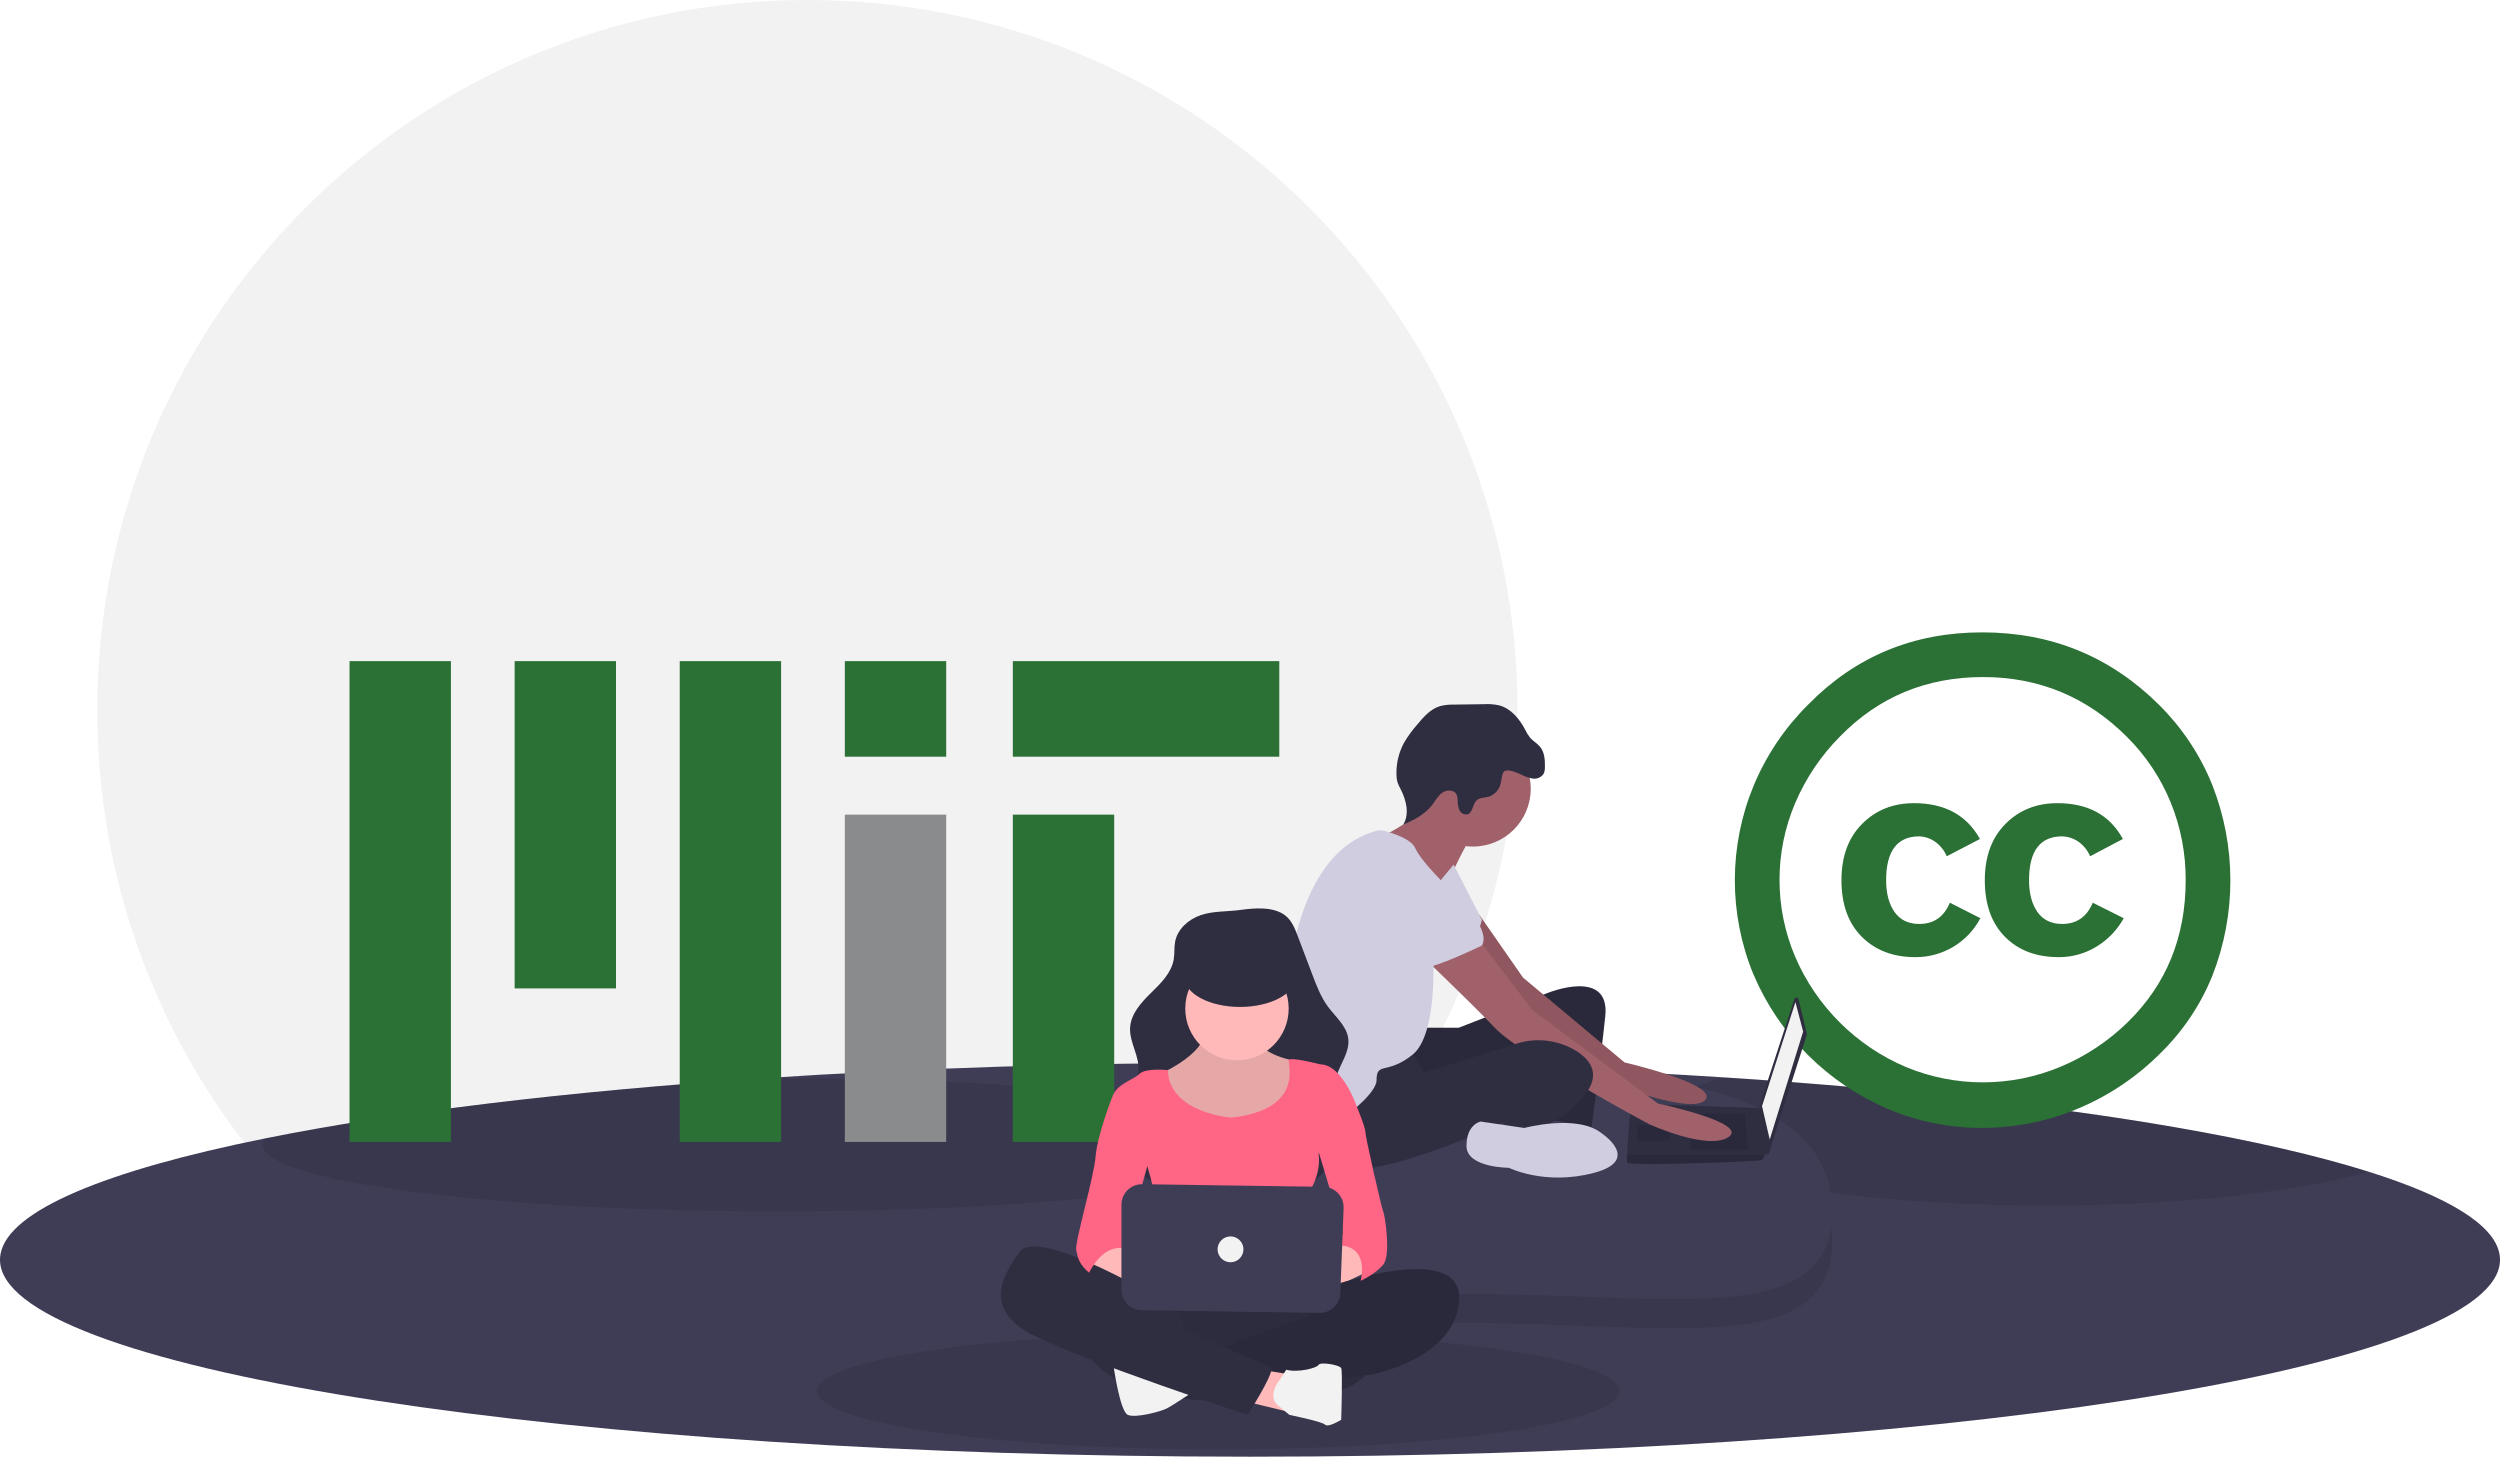
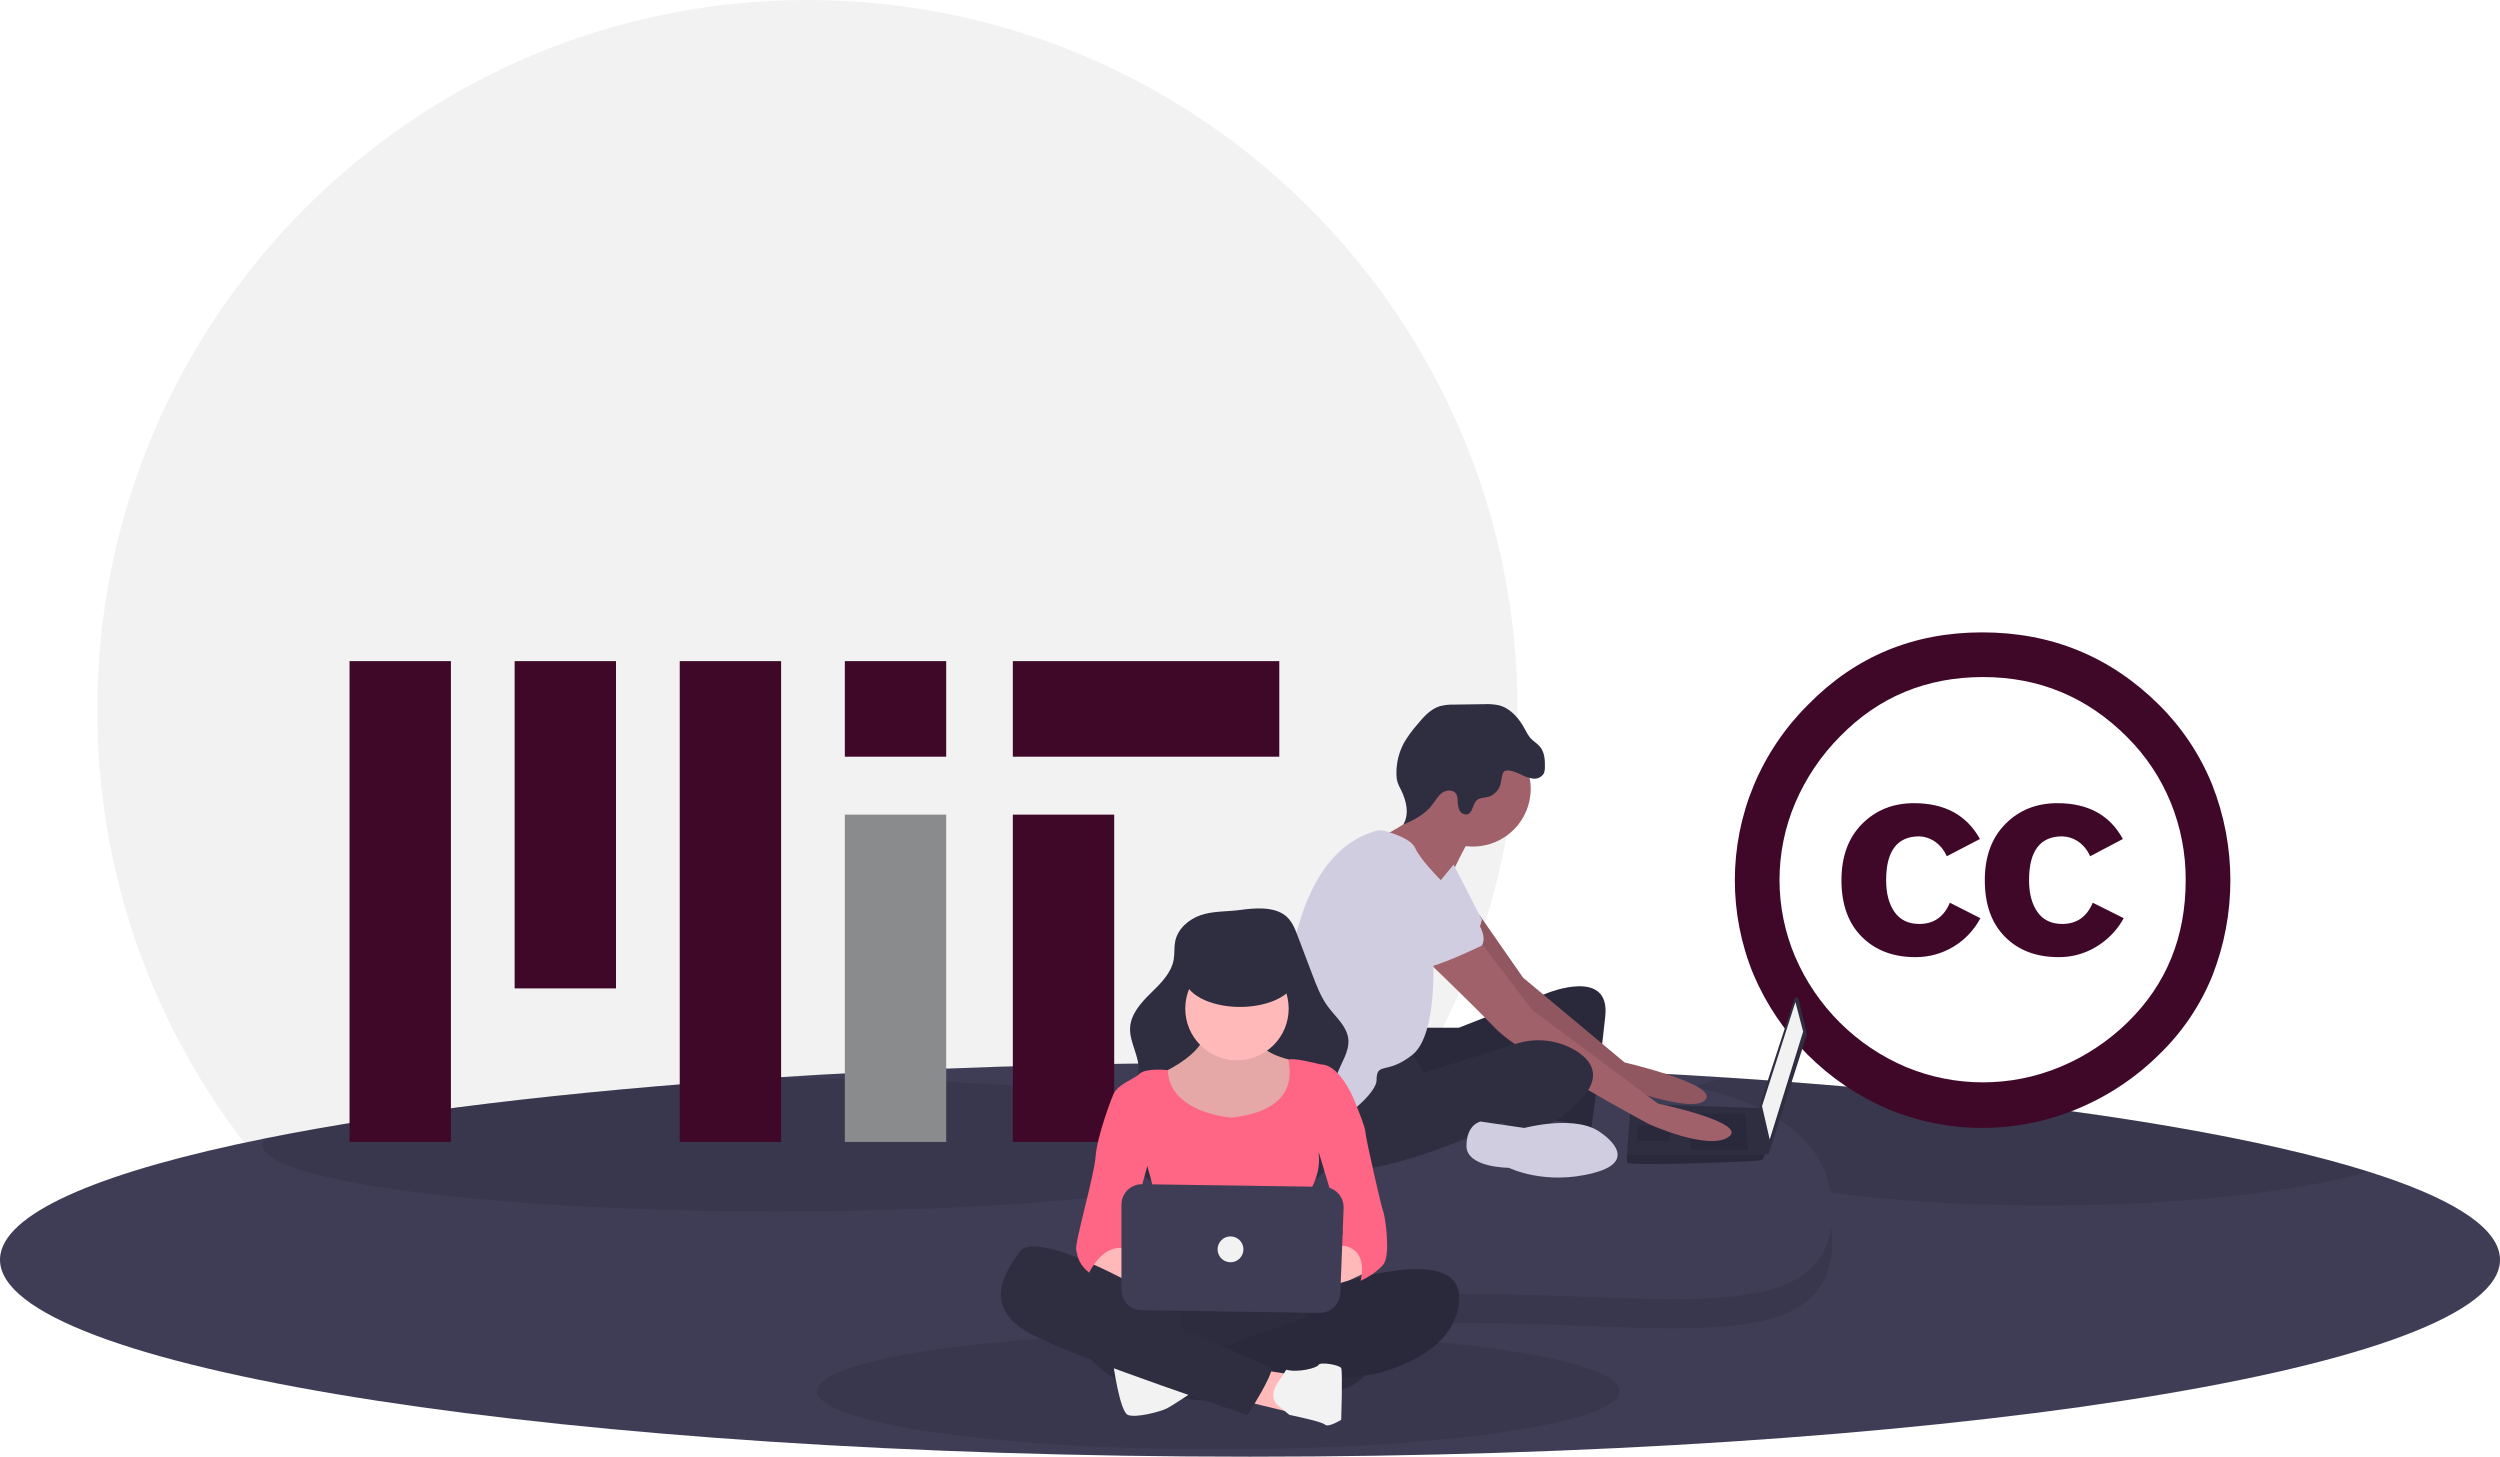
<svg xmlns="http://www.w3.org/2000/svg" id="a58ef234-55dd-4456-b368-278f056cc5c7" data-name="Layer 1" width="1028" height="598.997" viewBox="0 0 1028 598.997">
  <circle cx="332.005" cy="292.004" r="292.004" fill="#f2f2f2" />
  <path d="M1114,668.499a13.69,13.69,0,0,1-.17,2.12c-7.14,43.76-234.46,78.88-513.83,78.88s-506.69-35.12-513.83-78.88a13.675,13.675,0,0,1-.17-2.12c0-.2,0-.41.02-.61,0-.11.01-.21.01-.32a.489.489,0,0,0,.01-.12c.04-.45.1-.88.18-1.32,3.26-17.89,43.35-34.33,108.74-47.5,53.48-10.77,123.89-19.36,204.93-24.76,61.5-4.1,129.12-6.37,200.11-6.37,57.12,0,112.06,1.47,163.38,4.17h.02q16.11.855,31.74,1.87c71.33,4.62,134.63,11.69,185.63,20.54,31.37,5.45,58.1,11.58,79.19,18.22h.01c32.46,10.23,51.6,21.7,53.81,33.83.08.44.14.87.18,1.32a.487.487,0,0,0,.01.12c0,.11.01.21.01.32C1114,668.089,1114,668.299,1114,668.499Z" transform="translate(-86 -150.5013)" fill="#3f3d56" />
  <ellipse cx="501" cy="571.997" rx="165" ry="24" opacity="0.1" />
  <path d="M1059.96,632.299c-5.77,1.65-12.27,3.18-19.4,4.58-29.36,5.78-69.42,9.33-113.53,9.33-49.28,0-93.45-4.43-123.38-11.44-24.84-5.82-39.88-13.39-39.88-21.7,0-7.3,11.64-14.06,31.37-19.53,71.33,4.62,134.63,11.69,185.63,20.54C1012.14,619.529,1038.87,625.659,1059.96,632.299Z" transform="translate(-86 -150.5013)" opacity="0.1" />
  <path d="M618,621.249c0,15.13-94.92,27.4-212,27.4s-212-12.27-212-27.4a4.372,4.372,0,0,1,.96-2.62c53.48-10.77,123.89-19.36,204.93-24.76q3.045-.015,6.11-.01C523.08,593.859,618,606.119,618,621.249Z" transform="translate(-86 -150.5013)" opacity="0.1" />
-   <rect x="416.472" y="334.975" width="41.685" height="134.584" fill="#2b7035" />
-   <rect x="279.506" y="271.851" width="41.685" height="197.708" fill="#2b7035" />
-   <rect x="143.73" y="271.851" width="41.685" height="197.708" fill="#2b7035" />
-   <rect x="211.618" y="271.851" width="41.685" height="134.584" fill="#2b7035" />
-   <rect x="347.393" y="271.851" width="41.685" height="39.303" fill="#2b7035" />
+   <rect x="416.472" y="334.975" width="41.685" height="134.584" fill="#3f0829" />
+   <rect x="279.506" y="271.851" width="41.685" height="197.708" fill="#3f0829" />
+   <rect x="143.73" y="271.851" width="41.685" height="197.708" fill="#3f0829" />
+   <rect x="211.618" y="271.851" width="41.685" height="134.584" fill="#3f0829" />
+   <rect x="347.393" y="271.851" width="41.685" height="39.303" fill="#3f0829" />
  <rect x="347.393" y="334.975" width="41.685" height="134.584" fill="#8a8b8c" />
-   <rect x="416.472" y="271.851" width="109.573" height="39.303" fill="#2b7035" />
-   <path d="M901.062,410.53q42.748,0,72.774,29.839A97.983,97.983,0,0,1,995.668,473.208a107.346,107.346,0,0,1,.096,78.409,93.533,93.533,0,0,1-21.739,32.294,104.704,104.704,0,0,1-33.841,22.561,101.425,101.425,0,0,1-39.114,7.823,99.015,99.015,0,0,1-38.662-7.734A104.845,104.845,0,0,1,807.007,551.165a101.764,101.764,0,0,1,.089-77.594A102.307,102.307,0,0,1,829.565,440.185Q858.674,410.537,901.062,410.53Zm.369,18.377q-34.93,0-58.768,24.379A87.595,87.595,0,0,0,824.197,480.668a80.789,80.789,0,0,0,0,63.311,86.249,86.249,0,0,0,45.577,45.31,82.687,82.687,0,0,0,63.41-.089,87.995,87.995,0,0,0,27.741-18.374q23.831-23.287,23.828-58.405a83.659,83.659,0,0,0-6.186-32.02,81.465,81.465,0,0,0-18.002-26.929Q935.989,428.909,901.431,428.908Zm-1.277,66.591-13.649,7.097a14.006,14.006,0,0,0-5.365-6.368,12.087,12.087,0,0,0-5.916-1.818q-13.64,0-13.646,18.011,0,8.186,3.454,13.095,3.458,4.914,10.192,4.916,8.916,0,12.557-8.733l12.551,6.368a29.99,29.99,0,0,1-26.745,16.012q-13.644,0-22.016-8.37-8.367-8.367-8.367-23.284,0-14.557,8.46-23.105,8.458-8.549,21.38-8.552Q891.97,480.757,900.155,495.498Zm58.765,0-13.465,7.097a13.992,13.992,0,0,0-5.368-6.368,12.373,12.373,0,0,0-6.094-1.818q-13.644,0-13.649,18.011,0,8.186,3.458,13.095,3.453,4.914,10.192,4.916,8.907,0,12.548-8.733l12.735,6.368a31.277,31.277,0,0,1-11.274,11.736,29.398,29.398,0,0,1-15.464,4.276q-13.831,0-22.099-8.37-8.291-8.367-8.284-23.284,0-14.557,8.463-23.105,8.453-8.549,21.373-8.552Q950.912,480.757,958.919,495.498Z" transform="translate(-86 -150.5013)" fill="#2b7035" />
+   <rect x="416.472" y="271.851" width="109.573" height="39.303" fill="#3f0829" />
+   <path d="M901.062,410.53q42.748,0,72.774,29.839A97.983,97.983,0,0,1,995.668,473.208a107.346,107.346,0,0,1,.096,78.409,93.533,93.533,0,0,1-21.739,32.294,104.704,104.704,0,0,1-33.841,22.561,101.425,101.425,0,0,1-39.114,7.823,99.015,99.015,0,0,1-38.662-7.734A104.845,104.845,0,0,1,807.007,551.165a101.764,101.764,0,0,1,.089-77.594A102.307,102.307,0,0,1,829.565,440.185Q858.674,410.537,901.062,410.53Zm.369,18.377q-34.93,0-58.768,24.379A87.595,87.595,0,0,0,824.197,480.668a80.789,80.789,0,0,0,0,63.311,86.249,86.249,0,0,0,45.577,45.31,82.687,82.687,0,0,0,63.41-.089,87.995,87.995,0,0,0,27.741-18.374q23.831-23.287,23.828-58.405a83.659,83.659,0,0,0-6.186-32.02,81.465,81.465,0,0,0-18.002-26.929Q935.989,428.909,901.431,428.908Zm-1.277,66.591-13.649,7.097a14.006,14.006,0,0,0-5.365-6.368,12.087,12.087,0,0,0-5.916-1.818q-13.64,0-13.646,18.011,0,8.186,3.454,13.095,3.458,4.914,10.192,4.916,8.916,0,12.557-8.733l12.551,6.368a29.99,29.99,0,0,1-26.745,16.012q-13.644,0-22.016-8.37-8.367-8.367-8.367-23.284,0-14.557,8.46-23.105,8.458-8.549,21.38-8.552Q891.97,480.757,900.155,495.498Zm58.765,0-13.465,7.097a13.992,13.992,0,0,0-5.368-6.368,12.373,12.373,0,0,0-6.094-1.818q-13.644,0-13.649,18.011,0,8.186,3.458,13.095,3.453,4.914,10.192,4.916,8.907,0,12.548-8.733l12.735,6.368a31.277,31.277,0,0,1-11.274,11.736,29.398,29.398,0,0,1-15.464,4.276q-13.831,0-22.099-8.37-8.291-8.367-8.284-23.284,0-14.557,8.463-23.105,8.453-8.549,21.373-8.552Q950.912,480.757,958.919,495.498Z" transform="translate(-86 -150.5013)" fill="#3f0829" />
  <path d="M839.417,660.837c0,48.737-67.934,33.663-151.113,33.663s-150.104,15.075-150.104-33.663,67.925-59.337,151.104-59.337S839.417,612.099,839.417,660.837Z" transform="translate(-86 -150.5013)" opacity="0.1" />
  <path d="M839.417,648.837c0,48.737-67.934,33.663-151.113,33.663s-150.104,15.075-150.104-33.663,67.925-59.337,151.104-59.337S839.417,600.099,839.417,648.837Z" transform="translate(-86 -150.5013)" fill="#3f3d56" />
  <path d="M825.542,561.343l3.434,14.164a.885.885,0,0,1-.017.478l-15.575,48.673a.885.885,0,0,1-1.722-.17l-2.155-18.961a.885.885,0,0,1,.038-.374l14.297-43.876A.885.885,0,0,1,825.542,561.343Z" transform="translate(-86 -150.5013)" fill="#2f2e41" />
  <polygon points="738.278 412.038 741.449 424.19 727.711 468.572 724.541 454.835 738.278 412.038" fill="#f2f2f2" />
  <path d="M755.064,628.584c.528,1.585,54.949-.528,55.477-1.057a11.469,11.469,0,0,0,1.162-2.113c.497-1.057.951-2.113.951-2.113l-2.113-17.108L756.649,604.279s-1.347,14.498-1.622,21.134A15.853,15.853,0,0,0,755.064,628.584Z" transform="translate(-86 -150.5013)" fill="#2f2e41" />
  <polygon points="717.673 458.005 718.729 472.799 694.953 472.799 694.953 458.005 717.673 458.005" opacity="0.1" />
  <polygon points="687.028 462.76 687.17 462.732 686.5 469.1 673.291 469.1 673.291 462.76 687.028 462.76" opacity="0.1" />
  <path d="M755.064,628.584c.528,1.585,54.949-.528,55.477-1.057a11.469,11.469,0,0,0,1.162-2.113H755.027A15.853,15.853,0,0,0,755.064,628.584Z" transform="translate(-86 -150.5013)" opacity="0.1" />
  <path d="M671.055,573.106h14.794l36.457-14.266s25.889-10.567,23.776,9.51S740.27,615.375,740.27,615.375s-11.624-5.284-17.964-3.698-2.113-32.23-2.113-32.23-51.779,24.833-56.534,21.663-5.812-25.361-5.812-25.361Z" transform="translate(-86 -150.5013)" fill="#2f2e41" />
  <path d="M671.055,573.106h14.794l36.457-14.266s25.889-10.567,23.776,9.51S740.27,615.375,740.27,615.375s-11.624-5.284-17.964-3.698-2.113-32.23-2.113-32.23-51.779,24.833-56.534,21.663-5.812-25.361-5.812-25.361Z" transform="translate(-86 -150.5013)" opacity="0.1" />
  <path d="M694.363,526.777l17.904,25.723,41.74,34.871s38.57,8.982,33.286,15.322-37.513-6.34-37.513-6.34S701.7,561.483,700.115,558.841s-19.021-27.474-19.021-27.474Z" transform="translate(-86 -150.5013)" fill="#a0616a" />
  <path d="M694.363,526.777l17.904,25.723,41.74,34.871s38.57,8.982,33.286,15.322-37.513-6.34-37.513-6.34S701.7,561.483,700.115,558.841s-19.021-27.474-19.021-27.474Z" transform="translate(-86 -150.5013)" opacity="0.1" />
  <circle cx="605.661" cy="324.331" r="23.776" fill="#a0616a" />
  <path d="M690.076,495.967s-7.925,13.737-9.51,21.134-23.776-14.794-23.776-14.794l-2.906-7.661s20.87-9.775,19.285-17.7S690.076,495.967,690.076,495.967Z" transform="translate(-86 -150.5013)" fill="#a0616a" />
  <path d="M683.736,506.005l11.624,22.719s-2.642,11.095-6.869,12.152-22.191-13.737-22.191-13.737Z" transform="translate(-86 -150.5013)" fill="#d0cde1" />
  <path d="M694.303,537.178l21.663,28.531,51.779,38.57s37.513,7.925,29.06,13.737-32.758-5.284-32.758-5.284-52.307-28.003-63.403-39.627-31.701-31.173-31.701-31.173Z" transform="translate(-86 -150.5013)" fill="#a0616a" />
  <path d="M665.244,581.56l6.34,10.039,37.839-11.905a29.751,29.751,0,0,1,24.771,2.989c6.604,4.161,10.831,10.765,1.321,20.54-19.021,19.549-31.701,8.982-31.701,8.982s-63.931,30.116-74.498,15.322-11.095-22.191-11.095-22.191S658.903,579.975,665.244,581.56Z" transform="translate(-86 -150.5013)" fill="#2f2e41" />
  <path d="M744.497,616.432s16.907,11.095-3.17,16.379-34.871-2.113-34.871-2.113-17.436,0-17.436-8.982,5.812-10.039,5.812-10.039l17.964,2.642S734.458,608.506,744.497,616.432Z" transform="translate(-86 -150.5013)" fill="#d0cde1" />
  <path d="M711.166,468.851a17.728,17.728,0,0,0,4.982,1.785,4.548,4.548,0,0,0,4.595-1.969,6.181,6.181,0,0,0,.522-2.795c.064-2.901-.146-6.038-1.985-8.283-1.17-1.429-2.878-2.33-4.089-3.724a17.598,17.598,0,0,1-2.067-3.378c-2.356-4.424-5.843-8.676-10.69-9.951a23.183,23.183,0,0,0-6.24-.477l-12.206.172a21.251,21.251,0,0,0-5.872.632c-3.929,1.188-6.789,4.492-9.409,7.651a47.851,47.851,0,0,0-5.396,7.448,26.133,26.133,0,0,0-3.098,12.804,11.98,11.98,0,0,0,.439,3.388,18.801,18.801,0,0,0,1.332,2.925c2.289,4.496,3.648,10.112,1.07,14.449,4.478-1.829,8.909-4.228,11.863-8.058,1.321-1.714,2.358-3.72,4.119-4.977s4.631-1.367,5.761.479a5.163,5.163,0,0,1,.583,2.418,11.084,11.084,0,0,0,.668,4.081,3.058,3.058,0,0,0,3.322,1.896c2.3-.648,2.08-4.179,3.852-5.782,1.346-1.218,3.422-.985,5.15-1.538a7.643,7.643,0,0,0,4.387-4.321c.655-1.468.645-5.31,1.884-6.105C706.194,466.625,709.726,468.21,711.166,468.851Z" transform="translate(-86 -150.5013)" fill="#2f2e41" />
  <path d="M651.996,492.139a6.271,6.271,0,0,1,3.264.008c3.392.911,10.995,3.321,12.625,6.989,2.113,4.755,9.51,12.152,9.51,12.152s10.039,10.039,7.925,16.907-10.039,14.794-10.039,14.794,2.113,32.758-8.454,41.212-14.794,2.642-14.794,10.567-32.758,32.758-39.098,17.436c0,0,3.17-28.531,2.113-38.57C614.008,563.741,615.533,502.011,651.996,492.139Z" transform="translate(-86 -150.5013)" fill="#d0cde1" />
  <path d="M668.942,505.477s32.23,23.776,26.418,33.815c0,0-19.549,9.51-23.776,8.982s-20.606-19.021-24.833-20.606S640.411,497.552,668.942,505.477Z" transform="translate(-86 -150.5013)" fill="#d0cde1" />
  <path d="M579.811,526.783c-5.013,1.693-9.554,5.652-10.58,10.843-.476,2.406-.184,4.907-.585,7.327-.929,5.612-5.334,9.897-9.396,13.878s-8.258,8.606-8.555,14.286c-.325,6.22,4.186,12.047,3.406,18.226-.907,7.179-8.489,11.831-10.364,18.82-1.252,4.667.282,9.694,2.805,13.815,4.809,7.852,13.028,13.183,21.781,16.041s18.075,3.459,27.282,3.556c11.211.117,23.383-.845,31.806-8.244a25.48,25.48,0,0,0,8.459-16.588c.8-8.571-2.777-17.426-.31-25.673,1.553-5.19,5.447-9.93,4.866-15.316-.568-5.266-5.168-8.999-8.323-13.253-2.946-3.972-4.734-8.663-6.486-13.288l-5.995-15.824c-1.178-3.111-2.473-6.382-5.099-8.424-4.917-3.822-12.822-3.071-18.572-2.283C590.619,525.412,584.94,525.051,579.811,526.783Z" transform="translate(-86 -150.5013)" fill="#2f2e41" />
  <path d="M581.688,572.877s2.657,8.637-17.274,18.602,1.993,20.595,1.993,20.595l23.253,5.315s23.917-3.322,26.575-7.308,7.308-17.274,5.979-19.267a31.061,31.061,0,0,0-3.322-3.986s-15.945-2.657-15.281-9.966S581.688,572.877,581.688,572.877Z" transform="translate(-86 -150.5013)" fill="#ffb9b9" />
  <path d="M581.688,572.877s2.657,8.637-17.274,18.602,1.993,20.595,1.993,20.595l23.253,5.315s23.917-3.322,26.575-7.308,7.308-17.274,5.979-19.267a31.061,31.061,0,0,0-3.322-3.986s-15.945-2.657-15.281-9.966S581.688,572.877,581.688,572.877Z" transform="translate(-86 -150.5013)" opacity="0.1" />
  <circle cx="508.643" cy="414.736" r="21.26" fill="#ffb9b9" />
  <path d="M592.318,610.082s-25.604-1.872-26.089-19.539c0,0-9.122-1.057-11.78,1.601s-11.294,4.651-11.294,11.294,14.616,26.575,14.616,26.575,7.972,26.575,4.651,31.225-3.986,16.609-3.986,16.609,33.218-2.657,38.533,0,26.575,2.657,27.904,0-1.329-35.876-1.329-35.876,5.979-7.972,4.651-17.274L644.139,606.096s-5.979-17.938-15.281-17.938c0,0-12.623-3.322-12.955-1.661S622.215,606.76,592.318,610.082Z" transform="translate(-86 -150.5013)" fill="#ff6584" />
  <path d="M532.525,668.547s5.979,9.301,21.26,11.294,17.938-3.322,16.609-4.651-17.274-7.308-17.274-7.308l-9.301-7.308Z" transform="translate(-86 -150.5013)" fill="#ffb9b9" />
  <path d="M641.481,660.574l-17.274,9.966s-22.589-1.329-13.952,5.315,24.582,3.986,24.582,3.986l15.281-7.308Z" transform="translate(-86 -150.5013)" fill="#ffb9b9" />
  <path d="M555.113,677.848s-15.945,39.198,3.322,45.177,72.416,4.651,84.375-3.322,15.281-18.602,13.287-21.924-15.281-12.623-24.582-13.287S555.113,677.848,555.113,677.848Z" transform="translate(-86 -150.5013)" fill="#2f2e41" />
  <path d="M555.113,677.848s-15.945,39.198,3.322,45.177,72.416,4.651,84.375-3.322,15.281-18.602,13.287-21.924-15.281-12.623-24.582-13.287S555.113,677.848,555.113,677.848Z" transform="translate(-86 -150.5013)" opacity="0.05" />
  <path d="M630.378,680.283s56.281-20.373,55.617,4.208-35.876,31.225-35.876,31.225l-10.63,1.329-58.465,1.993s1.993-10.63-2.657-11.959c0,0,15.281-3.986,15.945-4.651s38.533-13.952,41.191-14.616,10.63-5.979,16.609-5.315c0,0,6.644-5.315,13.952-3.986l-20.595,1.329Z" transform="translate(-86 -150.5013)" fill="#2f2e41" />
  <path d="M630.378,680.283s56.281-20.373,55.617,4.208-35.876,31.225-35.876,31.225l-10.63,1.329-58.465,1.993s1.993-10.63-2.657-11.959c0,0,15.281-3.986,15.945-4.651s38.533-13.952,41.191-14.616,10.63-5.979,16.609-5.315c0,0,6.644-5.315,13.952-3.986l-20.595,1.329Z" transform="translate(-86 -150.5013)" opacity="0.1" />
  <polygon points="534.434 533.081 541.53 549.271 584.714 533.99 588.036 525.354 576.741 523.36 554.035 527.347 544.187 530.004 534.434 533.081" fill="#2f2e41" />
  <polygon points="534.434 533.081 541.53 549.271 584.714 533.99 588.036 525.354 576.741 523.36 554.035 527.347 544.187 530.004 534.434 533.081" opacity="0.1" />
  <path d="M528.538,703.094s12.623,15.945,27.239,19.931,22.589-1.329,22.589-1.329L573.716,703.094l-1.993-11.959L563.086,685.156l-17.274-7.972-20.595-6.644s-8.637-1.329-8.637,0,7.972,21.26,7.972,21.26Z" transform="translate(-86 -150.5013)" fill="#2f2e41" />
  <path d="M543.819,711.731s2.657,19.267,5.979,20.595,13.287-1.329,15.945-2.657,11.691-7.459,11.691-7.459S545.812,710.402,543.819,711.731Z" transform="translate(-86 -150.5013)" fill="#f2f2f2" />
  <polygon points="518.277 563.223 530.9 565.216 529.571 580.496 511.964 576.22 518.277 563.223" fill="#ffb9b9" />
  <path d="M612.186,717.977s-5.916,7.042.063,11.028l3.986,3.322s13.287,2.657,14.616,3.986,6.644-1.993,6.644-1.993.664-19.931,0-21.26-8.637-2.657-9.301-1.329-8.637,3.322-13.287,1.993Z" transform="translate(-86 -150.5013)" fill="#f2f2f2" />
  <path d="M559.099,682.499s-46.506-27.239-53.814-17.274-15.281,23.917,5.979,34.547,87.697,32.554,87.697,32.554,9.966-15.281,9.966-19.267c0,0-35.212-15.945-41.191-17.274s-29.897-16.609-33.219-17.938-7.972-5.315-7.972-5.315Z" transform="translate(-86 -150.5013)" fill="#2f2e41" />
  <path d="M545.812,600.117l-2.657,1.993s-5.979,15.281-6.644,23.917-8.637,35.212-7.972,38.533,1.329,5.979,5.315,9.301c0,0,5.315-11.959,14.616-9.966l11.294-41.191Z" transform="translate(-86 -150.5013)" fill="#ff6584" />
  <path d="M638.824,600.117l5.315,5.979s3.322,7.972,3.322,9.966,6.644,31.225,7.308,32.554,3.322,17.938,0,21.924-9.301,6.644-9.301,6.644,3.986-13.952-8.637-14.616l1.329-5.315-11.959-39.862Z" transform="translate(-86 -150.5013)" fill="#ff6584" />
  <path d="M547.141,645.858v34.995a8.413,8.413,0,0,0,8.289,8.413l73.185,1.084a8.413,8.413,0,0,0,8.532-8.089l1.346-34.999a8.413,8.413,0,0,0-8.285-8.736l-74.531-1.08A8.413,8.413,0,0,0,547.141,645.858Z" transform="translate(-86 -150.5013)" fill="#3f3d56" />
  <ellipse cx="509.89" cy="401.732" rx="22.884" ry="12.322" fill="#2f2e41" />
  <circle cx="505.986" cy="513.727" r="5.315" fill="#f2f2f2" />
</svg>
